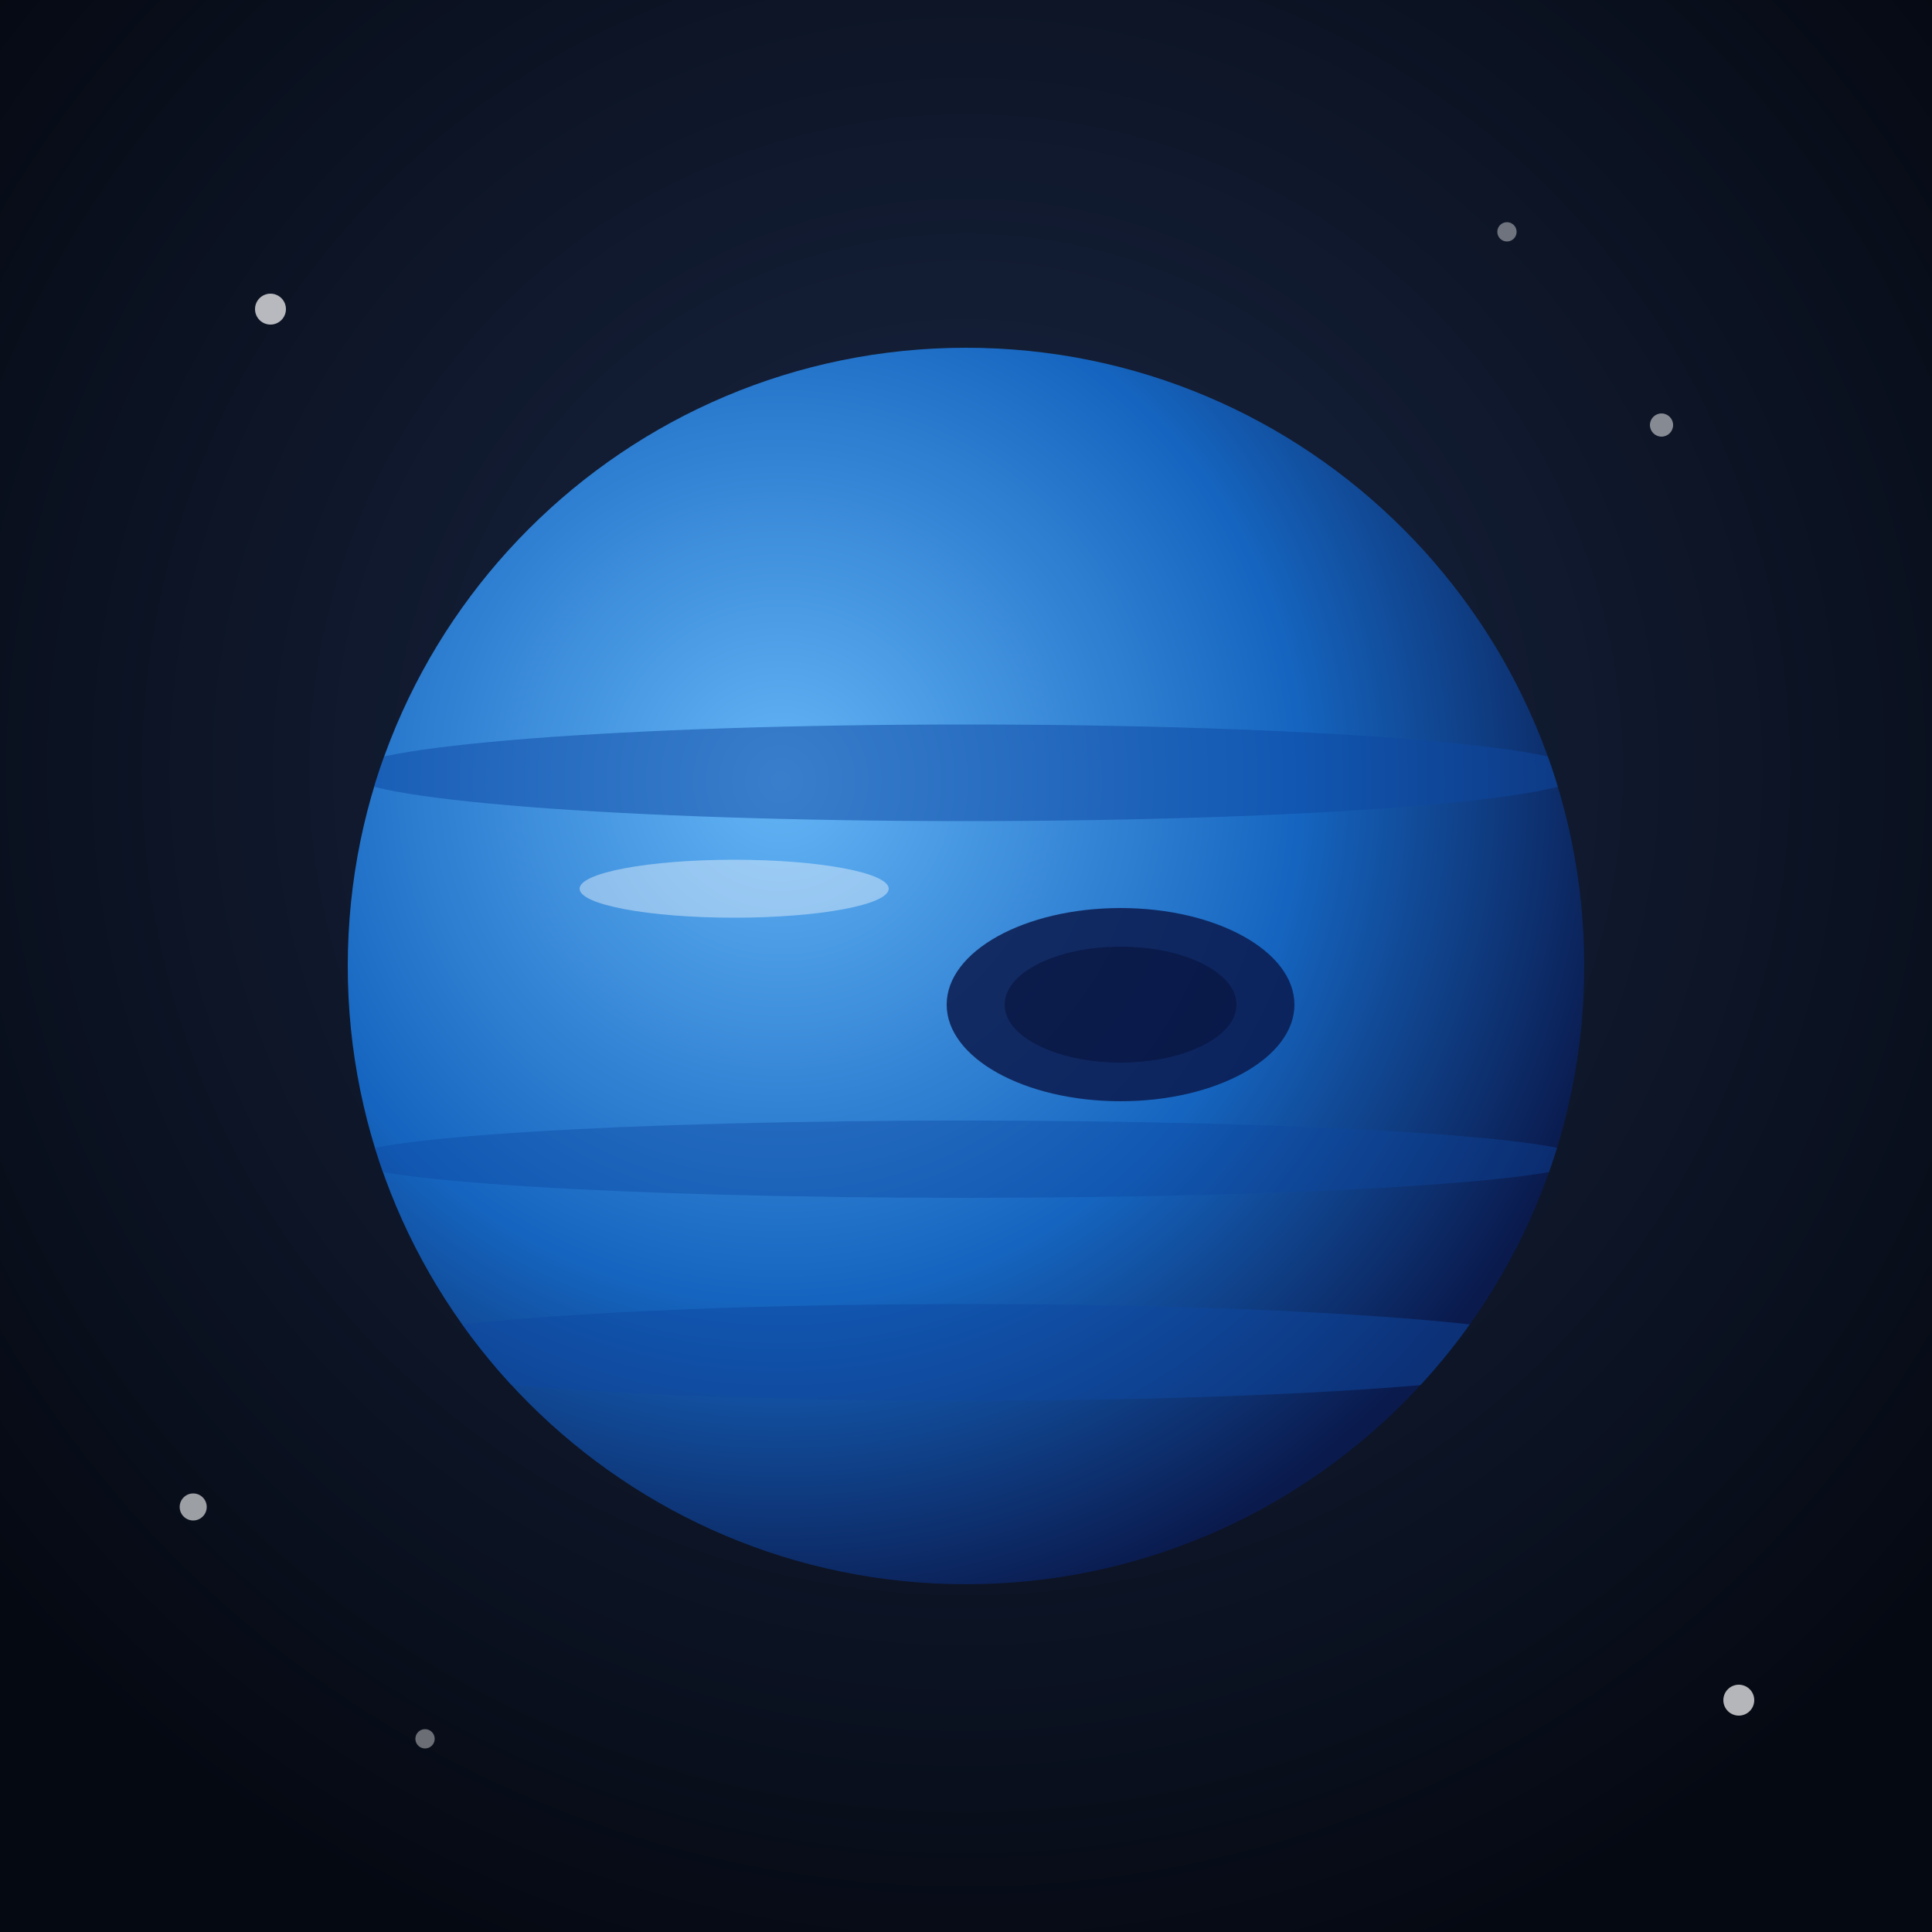
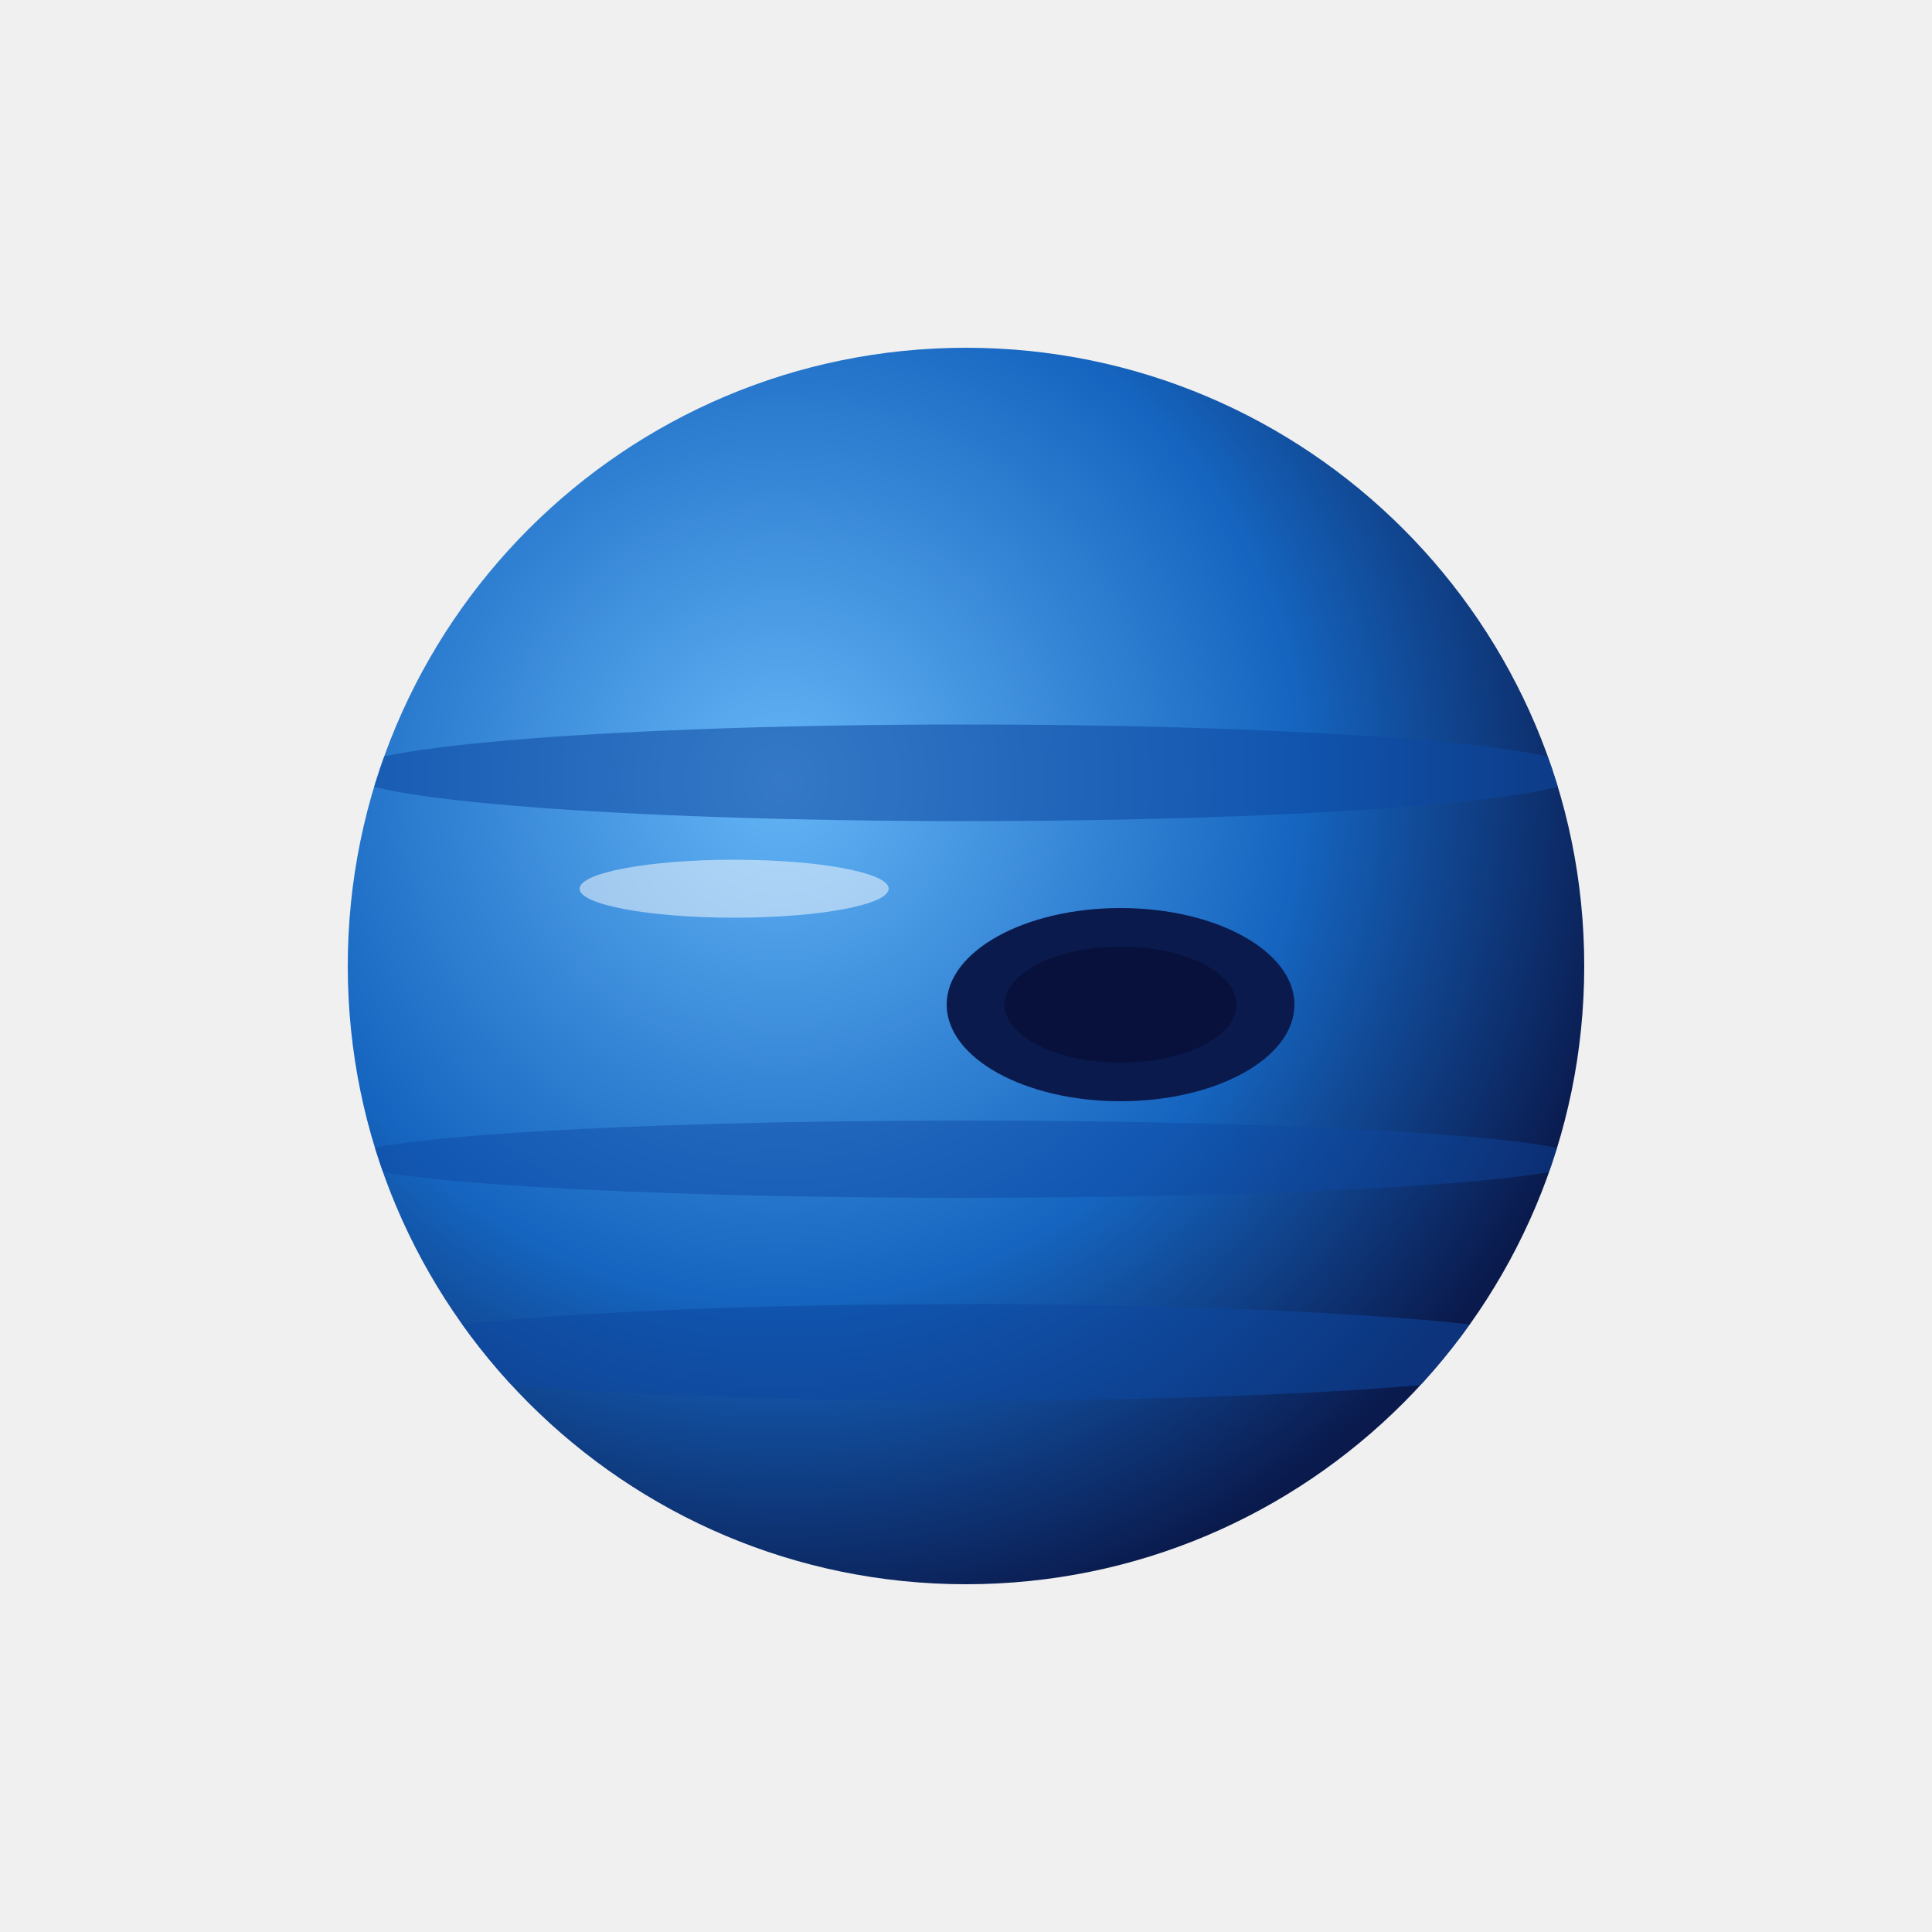
<svg xmlns="http://www.w3.org/2000/svg" viewBox="0 0 100 100">
-   <defs>
-     <radialGradient id="bg" cx="50%" cy="40%" r="65%">
-       <stop offset="0%" stop-color="#1a2847" />
-       <stop offset="100%" stop-color="#050912" />
-     </radialGradient>
-   </defs>
-   <rect width="100" height="100" rx="0" fill="url(#bg)" />
-   <circle cx="14" cy="16" r="0.8" fill="white" opacity="0.7" />
-   <circle cx="86" cy="22" r="0.6" fill="white" opacity="0.5" />
-   <circle cx="10" cy="78" r="0.7" fill="white" opacity="0.6" />
-   <circle cx="90" cy="88" r="0.8" fill="white" opacity="0.7" />
-   <circle cx="78" cy="12" r="0.5" fill="white" opacity="0.4" />
-   <circle cx="22" cy="90" r="0.5" fill="white" opacity="0.4" />
  <defs>
    <radialGradient id="np" cx="35%" cy="35%" r="70%">
      <stop offset="0%" stop-color="#64B5F6" />
      <stop offset="60%" stop-color="#1565C0" />
      <stop offset="100%" stop-color="#0A1A4D" />
    </radialGradient>
+     <clipPath id="npc">
+       <circle cx="50" cy="50" r="32" />
+     </clipPath>
  </defs>
  <circle cx="50" cy="50" r="32" fill="url(#np)" />
-   <clipPath id="npc">
-     <circle cx="50" cy="50" r="32" />
-   </clipPath>
  <g clip-path="url(#npc)">
-     <ellipse cx="50" cy="40" rx="32" ry="2.5" fill="#0D47A1" opacity="0.5" />
-     <ellipse cx="50" cy="60" rx="32" ry="2" fill="#0D47A1" opacity="0.4" />
-     <ellipse cx="50" cy="70" rx="32" ry="2.5" fill="#0D47A1" opacity="0.5" />
-     <ellipse cx="58" cy="52" rx="9" ry="5" fill="#0A1A4D" opacity="0.85" />
-     <ellipse cx="58" cy="52" rx="6" ry="3" fill="#050D33" opacity="0.5" />
-     <ellipse cx="38" cy="46" rx="8" ry="1.5" fill="white" opacity="0.4" />
+     <ellipse cx="50" cy="40" rx="32" ry="2.5" fill="#0D47A1" opacity="0.55" />
+     <ellipse cx="50" cy="60" rx="32" ry="2" fill="#0D47A1" opacity="0.45" />
+     <ellipse cx="50" cy="70" rx="32" ry="2.5" fill="#0D47A1" opacity="0.55" />
+     <ellipse cx="58" cy="52" rx="9" ry="5" fill="#0A1A4D" />
+     <ellipse cx="58" cy="52" rx="6" ry="3" fill="#050D33" opacity="0.7" />
+     <ellipse cx="38" cy="46" rx="8" ry="1.5" fill="#FFFFFF" opacity="0.5" />
  </g>
</svg>
